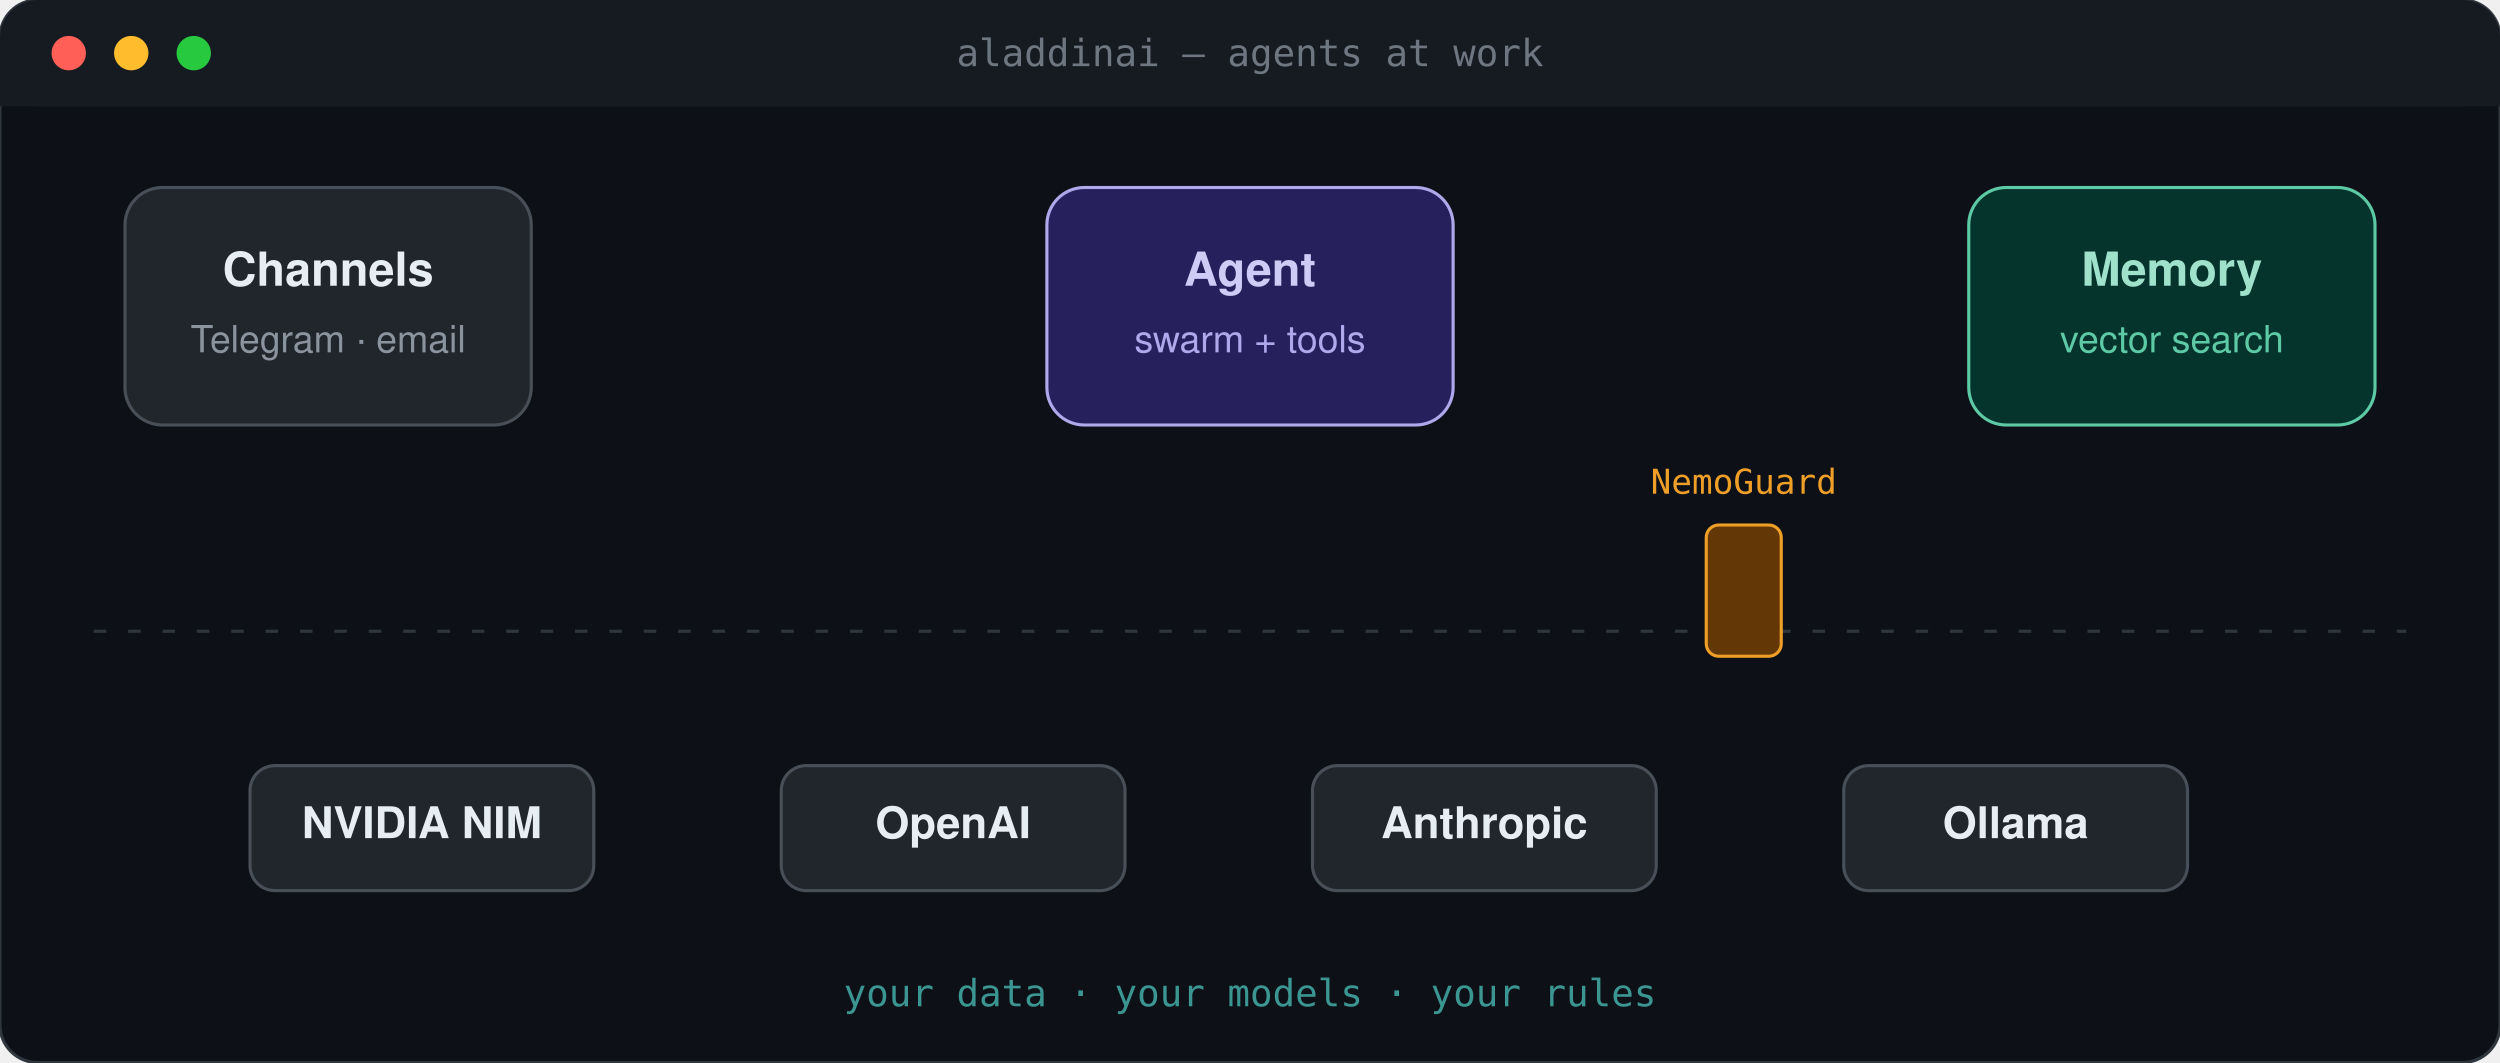
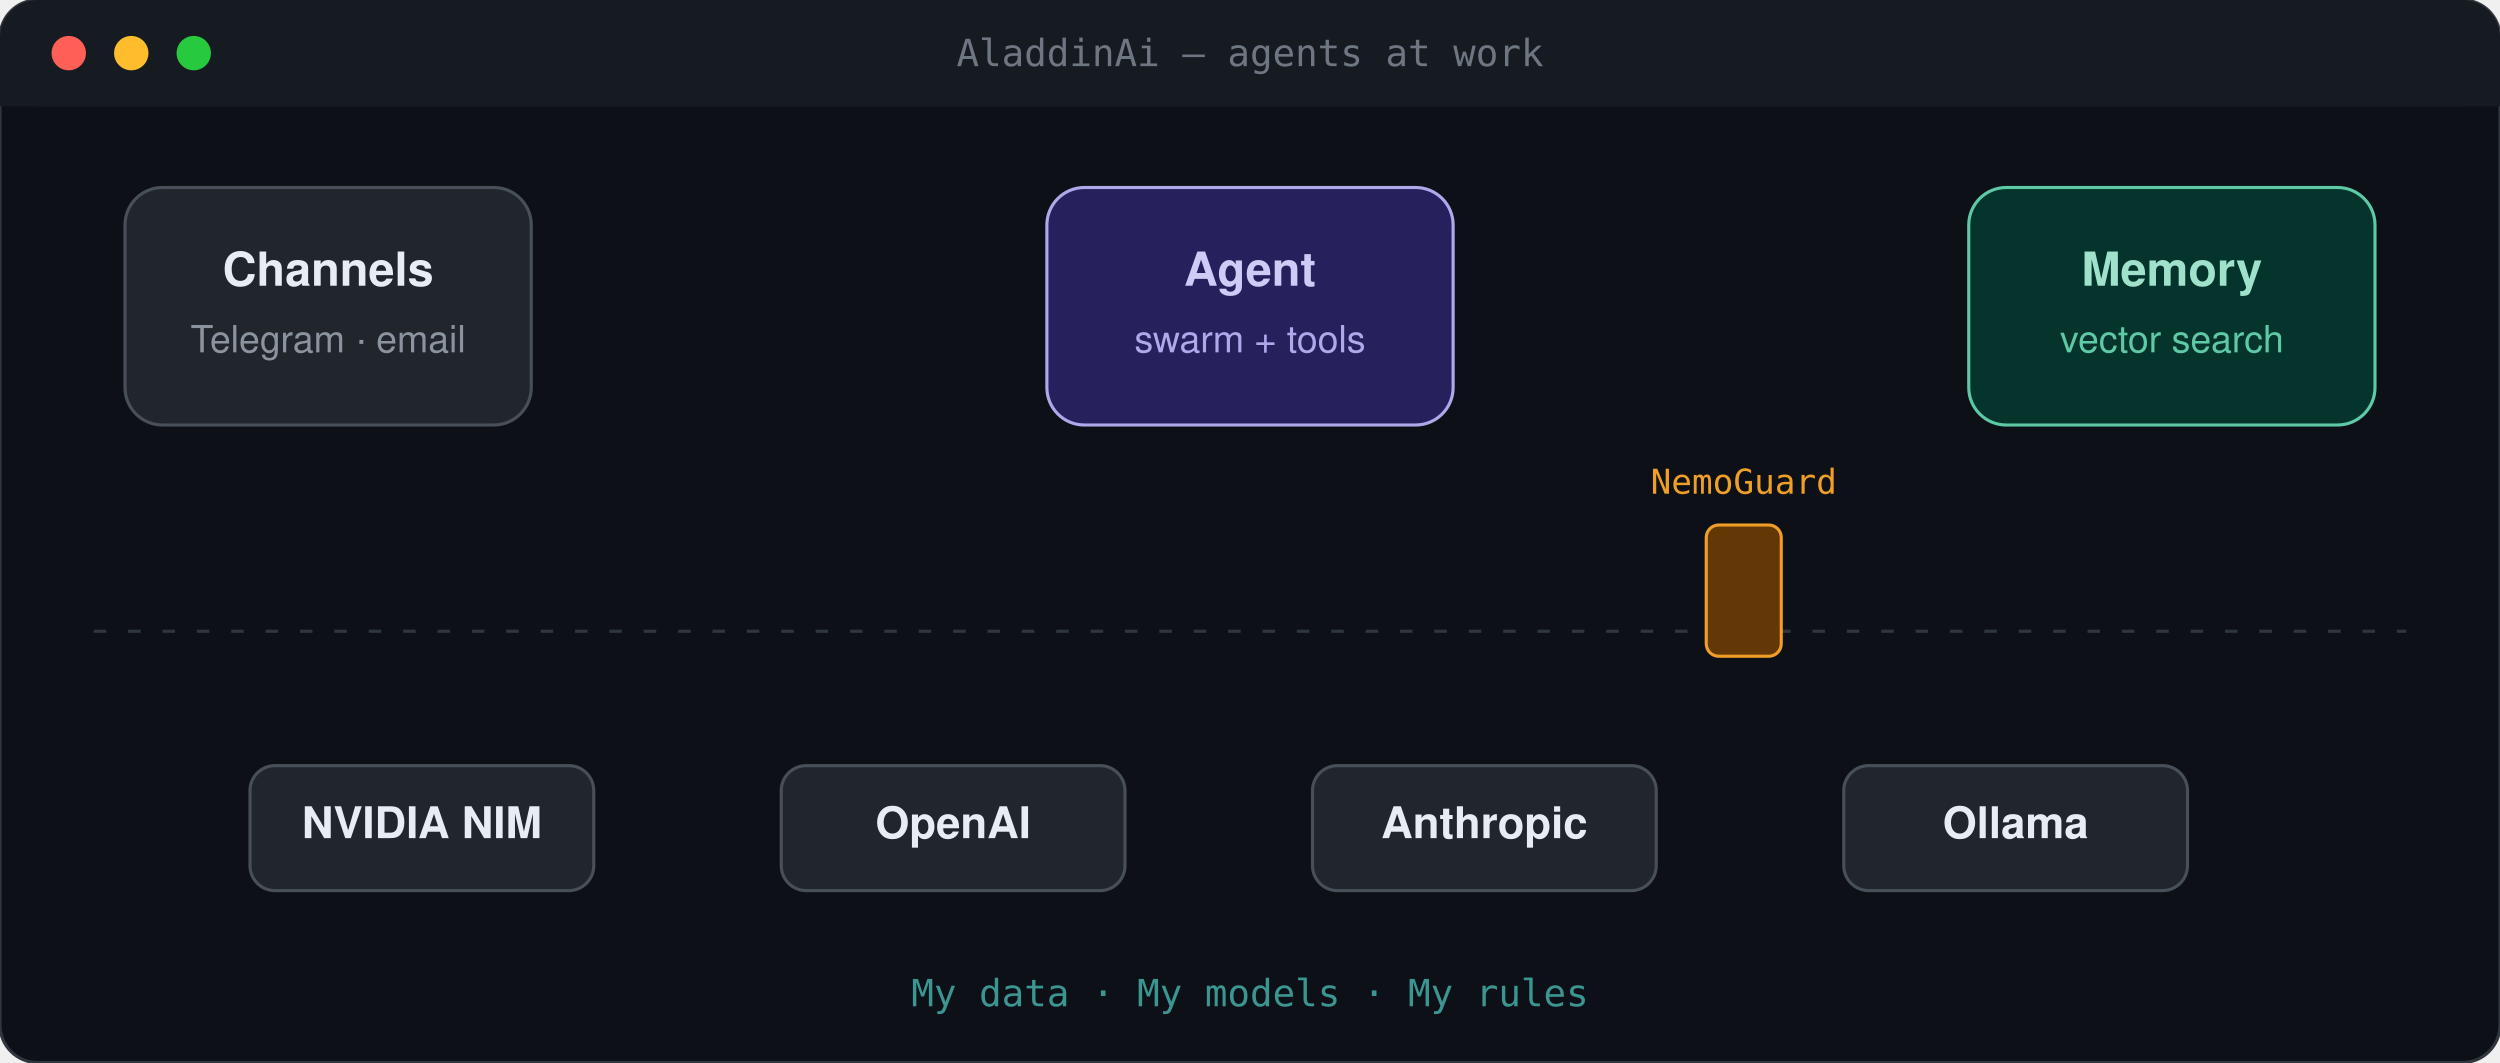
<svg xmlns="http://www.w3.org/2000/svg" viewBox="0 0 800 340" width="800" height="340" role="img" aria-label="AladdinAI agents at work">
  <rect width="800" height="340" rx="12" fill="#0d1117" stroke="#30363d" />
  <rect width="800" height="34" rx="12" fill="#161b22" />
  <rect y="22" width="800" height="12" fill="#161b22" />
  <circle cx="22" cy="17" r="5.5" fill="#ff5f56" />
  <circle cx="42" cy="17" r="5.5" fill="#ffbd2e" />
  <circle cx="62" cy="17" r="5.5" fill="#27c93f" />
-   <text x="400" y="17" text-anchor="middle" dominant-baseline="central" font-family="ui-monospace,SFMono-Regular,Menlo,monospace" font-size="12" fill="#6e7681">aladdinai — agents at work</text>
+   <text x="400" y="17" text-anchor="middle" dominant-baseline="central" font-family="ui-monospace,SFMono-Regular,Menlo,monospace" font-size="12" fill="#6e7681">AladdinAi — agents at work</text>
  <line x1="30" y1="202" x2="770" y2="202" stroke="#30363d" stroke-width="1" stroke-dasharray="4 7" />
  <rect x="40" y="60" width="130" height="76" rx="12" fill="#21262d" stroke="#484f58" />
  <text x="105" y="88" text-anchor="middle" dominant-baseline="central" font-family="-apple-system,Segoe UI,Helvetica,Arial,sans-serif" font-size="15" font-weight="600" fill="#e6edf3">Channels</text>
  <text x="105" y="110" text-anchor="middle" dominant-baseline="central" font-family="-apple-system,Segoe UI,Helvetica,Arial,sans-serif" font-size="12" fill="#8b949e">Telegram · email</text>
  <rect x="335" y="60" width="130" height="76" rx="12" fill="#26215c" stroke="#afa9ec" />
  <text x="400" y="88" text-anchor="middle" dominant-baseline="central" font-family="-apple-system,Segoe UI,Helvetica,Arial,sans-serif" font-size="15" font-weight="600" fill="#cecbf6">Agent</text>
  <text x="400" y="110" text-anchor="middle" dominant-baseline="central" font-family="-apple-system,Segoe UI,Helvetica,Arial,sans-serif" font-size="12" fill="#afa9ec">swarm + tools</text>
  <rect x="630" y="60" width="130" height="76" rx="12" fill="#04342c" stroke="#5dcaa5" />
  <text x="695" y="88" text-anchor="middle" dominant-baseline="central" font-family="-apple-system,Segoe UI,Helvetica,Arial,sans-serif" font-size="15" font-weight="600" fill="#9fe1cb">Memory</text>
  <text x="695" y="110" text-anchor="middle" dominant-baseline="central" font-family="-apple-system,Segoe UI,Helvetica,Arial,sans-serif" font-size="12" fill="#5dcaa5">vector search</text>
  <rect x="546" y="168" width="24" height="42" rx="4" fill="#633806" stroke="#ef9f27">
    <animate attributeName="opacity" values="1;.55;1" dur="2.4s" repeatCount="indefinite" />
  </rect>
  <text x="558" y="158" text-anchor="middle" font-family="ui-monospace,SFMono-Regular,Menlo,monospace" font-size="11" fill="#ef9f27">NemoGuard</text>
  <rect x="80" y="245" width="110" height="40" rx="8" fill="#21262d" stroke="#484f58" />
  <text x="135" y="265" text-anchor="middle" dominant-baseline="central" font-family="-apple-system,Segoe UI,Helvetica,Arial,sans-serif" font-size="14" font-weight="600" fill="#e6edf3">NVIDIA NIM</text>
  <rect x="250" y="245" width="110" height="40" rx="8" fill="#21262d" stroke="#484f58" />
  <text x="305" y="265" text-anchor="middle" dominant-baseline="central" font-family="-apple-system,Segoe UI,Helvetica,Arial,sans-serif" font-size="14" font-weight="600" fill="#e6edf3">OpenAI</text>
  <rect x="420" y="245" width="110" height="40" rx="8" fill="#21262d" stroke="#484f58" />
  <text x="475" y="265" text-anchor="middle" dominant-baseline="central" font-family="-apple-system,Segoe UI,Helvetica,Arial,sans-serif" font-size="14" font-weight="600" fill="#e6edf3">Anthropic</text>
  <rect x="590" y="245" width="110" height="40" rx="8" fill="#21262d" stroke="#484f58" />
  <text x="645" y="265" text-anchor="middle" dominant-baseline="central" font-family="-apple-system,Segoe UI,Helvetica,Arial,sans-serif" font-size="14" font-weight="600" fill="#e6edf3">Ollama</text>
  <rect x="80" y="245" width="110" height="40" rx="8" fill="none" stroke="#4ecdc4" stroke-width="2" opacity="0">
    <animate attributeName="opacity" calcMode="discrete" keyTimes="0;0.112;0.151;0.252;0.267;0.339;0.354;0.454;0.482;0.534;0.582;0.641;0.681;0.905;1" values="0;0;0;0;1;0;0;0;0;0;0;0;0;0;0" dur="12.574s" repeatCount="indefinite" begin="0s" />
  </rect>
  <rect x="250" y="245" width="110" height="40" rx="8" fill="none" stroke="#4ecdc4" stroke-width="2" opacity="0">
    <animate attributeName="opacity" calcMode="discrete" keyTimes="0;0.129;0.175;0.216;0.231;0.314;0.328;0.37;0.402;0.462;0.517;0.586;0.632;0.89;1" values="0;0;0;0;1;0;0;0;0;0;0;0;0;0;0" dur="10.888s" repeatCount="indefinite" begin="-2.8s" />
  </rect>
  <rect x="420" y="245" width="110" height="40" rx="8" fill="none" stroke="#4ecdc4" stroke-width="2" opacity="0">
    <animate attributeName="opacity" calcMode="discrete" keyTimes="0;0.13;0.176;0.209;0.23;0.313;0.333;0.366;0.399;0.459;0.515;0.584;0.63;0.889;1" values="0;0;0;0;1;0;0;0;0;0;0;0;0;0;0" dur="10.831s" repeatCount="indefinite" begin="-5.6s" />
  </rect>
  <rect x="590" y="245" width="110" height="40" rx="8" fill="none" stroke="#4ecdc4" stroke-width="2" opacity="0">
    <animate attributeName="opacity" calcMode="discrete" keyTimes="0;0.114;0.154;0.249;0.263;0.336;0.35;0.444;0.473;0.526;0.575;0.635;0.675;0.903;1" values="0;0;0;0;1;0;0;0;0;0;0;0;0;0;0" dur="12.355s" repeatCount="indefinite" begin="-8.4s" />
  </rect>
  <g>
    <animateMotion path="M105,200 L400,200 L135,200 L135,240 L135,200 L400,200 L538,200 L695,200 L105,200" calcMode="linear" keyPoints="0;0.165;0.165;0.313;0.335;0.335;0.357;0.506;0.506;0.583;0.583;0.67;0.67;1;1" keyTimes="0;0.112;0.151;0.252;0.267;0.339;0.354;0.454;0.482;0.534;0.582;0.641;0.681;0.905;1" dur="12.574s" repeatCount="indefinite" begin="0s" />
    <g opacity="0">
      <animate attributeName="opacity" calcMode="discrete" keyTimes="0;0.112;0.151;0.252;0.267;0.339;0.354;0.454;0.482;0.534;0.582;0.641;0.681;0.905;1" values="1;0;1;1;0;1;1;0;1;0;1;0;1;0;0" dur="12.574s" repeatCount="indefinite" begin="0s" />
      <line x1="-4" y1="-10" x2="-4" y2="0" stroke="#7f77dd" stroke-width="3" stroke-linecap="round">
        <animate attributeName="x2" values="-10;2;-10" dur=".3s" repeatCount="indefinite" />
      </line>
      <line x1="4" y1="-10" x2="4" y2="0" stroke="#7f77dd" stroke-width="3" stroke-linecap="round">
        <animate attributeName="x2" values="10;-2;10" dur=".3s" repeatCount="indefinite" />
      </line>
      <g>
        <animateTransform attributeName="transform" type="translate" values="0 0;0 -3;0 0" dur=".3s" repeatCount="indefinite" />
        <line x1="0" y1="-30" x2="0" y2="-35" stroke="#7f77dd" stroke-width="1.5" />
        <circle cx="0" cy="-37" r="2" fill="#4ecdc4" />
        <rect x="-11" y="-30" width="22" height="20" rx="8" fill="#7f77dd" stroke="#0d1117" stroke-width="1.2" />
        <circle cx="-5" cy="-21" r="3.6" fill="#fff" />
        <circle cx="5" cy="-21" r="3.6" fill="#fff" />
        <circle cx="-4.2" cy="-21" r="1.7" fill="#111" />
        <circle cx="5.8" cy="-21" r="1.7" fill="#111" />
      </g>
    </g>
    <g opacity="0">
      <animate attributeName="opacity" calcMode="discrete" keyTimes="0;0.112;0.151;0.252;0.267;0.339;0.354;0.454;0.482;0.534;0.582;0.641;0.681;0.905;1" values="0;1;0;0;1;0;0;1;0;1;0;1;0;1;1" dur="12.574s" repeatCount="indefinite" begin="0s" />
      <line x1="-4" y1="-10" x2="-4" y2="0" stroke="#7f77dd" stroke-width="3" stroke-linecap="round" />
      <line x1="4" y1="-10" x2="4" y2="0" stroke="#7f77dd" stroke-width="3" stroke-linecap="round" />
      <g>
        <animateTransform attributeName="transform" type="translate" values="0 0;0 -1.5;0 0" dur="1.4s" repeatCount="indefinite" />
        <line x1="0" y1="-30" x2="0" y2="-35" stroke="#7f77dd" stroke-width="1.5" />
        <circle cx="0" cy="-37" r="2" fill="#4ecdc4" />
        <rect x="-11" y="-30" width="22" height="20" rx="8" fill="#7f77dd" stroke="#0d1117" stroke-width="1.2" />
        <circle cx="-5" cy="-21" r="3.6" fill="#fff" />
        <circle cx="5" cy="-21" r="3.6" fill="#fff" />
        <circle cx="-4.2" cy="-21" r="1.7" fill="#111" />
        <circle cx="5.8" cy="-21" r="1.7" fill="#111" />
      </g>
    </g>
    <g opacity="0">
      <animate attributeName="opacity" calcMode="discrete" keyTimes="0;0.112;0.151;0.252;0.267;0.339;0.354;0.454;0.482;0.534;0.582;0.641;0.681;0.905;1" values="1;0;0;0;0;0;0;0;0;0;0;0;0;0;0" dur="12.574s" repeatCount="indefinite" begin="0s" />
      <rect x="-24" y="-60" width="48" height="17" rx="8.5" fill="#f4c0d1" />
      <text x="0" y="-51" text-anchor="middle" dominant-baseline="central" font-family="-apple-system,Segoe UI,Helvetica,Arial,sans-serif" font-size="11" fill="#72243e">msg</text>
    </g>
    <g opacity="0">
      <animate attributeName="opacity" calcMode="discrete" keyTimes="0;0.112;0.151;0.252;0.267;0.339;0.354;0.454;0.482;0.534;0.582;0.641;0.681;0.905;1" values="0;1;1;1;0;0;0;0;0;0;0;0;0;0;0" dur="12.574s" repeatCount="indefinite" begin="0s" />
      <rect x="-24" y="-60" width="48" height="17" rx="8.5" fill="#fac775" />
      <text x="0" y="-51" text-anchor="middle" dominant-baseline="central" font-family="-apple-system,Segoe UI,Helvetica,Arial,sans-serif" font-size="11" fill="#633806">prompt</text>
    </g>
    <g opacity="0">
      <animate attributeName="opacity" calcMode="discrete" keyTimes="0;0.112;0.151;0.252;0.267;0.339;0.354;0.454;0.482;0.534;0.582;0.641;0.681;0.905;1" values="0;0;0;0;1;1;1;0;0;0;0;0;0;0;0" dur="12.574s" repeatCount="indefinite" begin="0s" />
      <rect x="-24" y="-60" width="48" height="17" rx="8.5" fill="#b5d4f4" />
      <text x="0" y="-51" text-anchor="middle" dominant-baseline="central" font-family="-apple-system,Segoe UI,Helvetica,Arial,sans-serif" font-size="11" fill="#0c447c">reply</text>
    </g>
    <g opacity="0">
      <animate attributeName="opacity" calcMode="discrete" keyTimes="0;0.112;0.151;0.252;0.267;0.339;0.354;0.454;0.482;0.534;0.582;0.641;0.681;0.905;1" values="0;0;0;0;0;0;0;1;1;1;1;0;0;0;0" dur="12.574s" repeatCount="indefinite" begin="0s" />
      <rect x="-24" y="-60" width="48" height="17" rx="8.5" fill="#9fe1cb" />
      <text x="0" y="-51" text-anchor="middle" dominant-baseline="central" font-family="-apple-system,Segoe UI,Helvetica,Arial,sans-serif" font-size="11" fill="#085041">fact</text>
    </g>
  </g>
  <g>
    <animateMotion path="M105,207 L400,207 L305,207 L305,240 L305,207 L400,207 L538,207 L695,207 L105,207" calcMode="linear" keyPoints="0;0.205;0.205;0.272;0.295;0.295;0.318;0.384;0.384;0.48;0.48;0.589;0.589;1;1" keyTimes="0;0.129;0.175;0.216;0.231;0.314;0.328;0.37;0.402;0.462;0.517;0.586;0.632;0.89;1" dur="10.888s" repeatCount="indefinite" begin="-2.8s" />
    <g opacity="0">
      <animate attributeName="opacity" calcMode="discrete" keyTimes="0;0.129;0.175;0.216;0.231;0.314;0.328;0.37;0.402;0.462;0.517;0.586;0.632;0.89;1" values="1;0;1;1;0;1;1;0;1;0;1;0;1;0;0" dur="10.888s" repeatCount="indefinite" begin="-2.8s" />
      <line x1="-4" y1="-10" x2="-4" y2="0" stroke="#f0997b" stroke-width="3" stroke-linecap="round">
        <animate attributeName="x2" values="-10;2;-10" dur=".3s" repeatCount="indefinite" />
      </line>
      <line x1="4" y1="-10" x2="4" y2="0" stroke="#f0997b" stroke-width="3" stroke-linecap="round">
        <animate attributeName="x2" values="10;-2;10" dur=".3s" repeatCount="indefinite" />
      </line>
      <g>
        <animateTransform attributeName="transform" type="translate" values="0 0;0 -3;0 0" dur=".3s" repeatCount="indefinite" />
        <line x1="0" y1="-30" x2="0" y2="-35" stroke="#f0997b" stroke-width="1.5" />
        <circle cx="0" cy="-37" r="2" fill="#4ecdc4" />
        <rect x="-11" y="-30" width="22" height="20" rx="8" fill="#f0997b" stroke="#0d1117" stroke-width="1.2" />
        <circle cx="-5" cy="-21" r="3.6" fill="#fff" />
        <circle cx="5" cy="-21" r="3.6" fill="#fff" />
        <circle cx="-4.2" cy="-21" r="1.7" fill="#111" />
        <circle cx="5.8" cy="-21" r="1.7" fill="#111" />
      </g>
    </g>
    <g opacity="0">
      <animate attributeName="opacity" calcMode="discrete" keyTimes="0;0.129;0.175;0.216;0.231;0.314;0.328;0.37;0.402;0.462;0.517;0.586;0.632;0.89;1" values="0;1;0;0;1;0;0;1;0;1;0;1;0;1;1" dur="10.888s" repeatCount="indefinite" begin="-2.8s" />
      <line x1="-4" y1="-10" x2="-4" y2="0" stroke="#f0997b" stroke-width="3" stroke-linecap="round" />
      <line x1="4" y1="-10" x2="4" y2="0" stroke="#f0997b" stroke-width="3" stroke-linecap="round" />
      <g>
        <animateTransform attributeName="transform" type="translate" values="0 0;0 -1.5;0 0" dur="1.4s" repeatCount="indefinite" />
        <line x1="0" y1="-30" x2="0" y2="-35" stroke="#f0997b" stroke-width="1.5" />
        <circle cx="0" cy="-37" r="2" fill="#4ecdc4" />
        <rect x="-11" y="-30" width="22" height="20" rx="8" fill="#f0997b" stroke="#0d1117" stroke-width="1.2" />
        <circle cx="-5" cy="-21" r="3.6" fill="#fff" />
        <circle cx="5" cy="-21" r="3.6" fill="#fff" />
        <circle cx="-4.2" cy="-21" r="1.7" fill="#111" />
        <circle cx="5.8" cy="-21" r="1.7" fill="#111" />
      </g>
    </g>
    <g opacity="0">
      <animate attributeName="opacity" calcMode="discrete" keyTimes="0;0.129;0.175;0.216;0.231;0.314;0.328;0.37;0.402;0.462;0.517;0.586;0.632;0.89;1" values="1;0;0;0;0;0;0;0;0;0;0;0;0;0;0" dur="10.888s" repeatCount="indefinite" begin="-2.8s" />
      <rect x="-24" y="-60" width="48" height="17" rx="8.5" fill="#f4c0d1" />
      <text x="0" y="-51" text-anchor="middle" dominant-baseline="central" font-family="-apple-system,Segoe UI,Helvetica,Arial,sans-serif" font-size="11" fill="#72243e">msg</text>
    </g>
    <g opacity="0">
      <animate attributeName="opacity" calcMode="discrete" keyTimes="0;0.129;0.175;0.216;0.231;0.314;0.328;0.37;0.402;0.462;0.517;0.586;0.632;0.89;1" values="0;1;1;1;0;0;0;0;0;0;0;0;0;0;0" dur="10.888s" repeatCount="indefinite" begin="-2.8s" />
      <rect x="-24" y="-60" width="48" height="17" rx="8.5" fill="#fac775" />
      <text x="0" y="-51" text-anchor="middle" dominant-baseline="central" font-family="-apple-system,Segoe UI,Helvetica,Arial,sans-serif" font-size="11" fill="#633806">prompt</text>
    </g>
    <g opacity="0">
      <animate attributeName="opacity" calcMode="discrete" keyTimes="0;0.129;0.175;0.216;0.231;0.314;0.328;0.37;0.402;0.462;0.517;0.586;0.632;0.89;1" values="0;0;0;0;1;1;1;0;0;0;0;0;0;0;0" dur="10.888s" repeatCount="indefinite" begin="-2.8s" />
      <rect x="-24" y="-60" width="48" height="17" rx="8.5" fill="#b5d4f4" />
      <text x="0" y="-51" text-anchor="middle" dominant-baseline="central" font-family="-apple-system,Segoe UI,Helvetica,Arial,sans-serif" font-size="11" fill="#0c447c">reply</text>
    </g>
    <g opacity="0">
      <animate attributeName="opacity" calcMode="discrete" keyTimes="0;0.129;0.175;0.216;0.231;0.314;0.328;0.37;0.402;0.462;0.517;0.586;0.632;0.89;1" values="0;0;0;0;0;0;0;1;1;1;1;0;0;0;0" dur="10.888s" repeatCount="indefinite" begin="-2.8s" />
      <rect x="-24" y="-60" width="48" height="17" rx="8.5" fill="#9fe1cb" />
      <text x="0" y="-51" text-anchor="middle" dominant-baseline="central" font-family="-apple-system,Segoe UI,Helvetica,Arial,sans-serif" font-size="11" fill="#085041">fact</text>
    </g>
  </g>
  <g>
    <animateMotion path="M105,193 L400,193 L475,193 L475,240 L475,193 L400,193 L538,193 L695,193 L105,193" calcMode="linear" keyPoints="0;0.207;0.207;0.26;0.293;0.293;0.326;0.379;0.379;0.475;0.475;0.586;0.586;1;1" keyTimes="0;0.13;0.176;0.209;0.23;0.313;0.333;0.366;0.399;0.459;0.515;0.584;0.63;0.889;1" dur="10.831s" repeatCount="indefinite" begin="-5.6s" />
    <g opacity="0">
      <animate attributeName="opacity" calcMode="discrete" keyTimes="0;0.13;0.176;0.209;0.23;0.313;0.333;0.366;0.399;0.459;0.515;0.584;0.63;0.889;1" values="1;0;1;1;0;1;1;0;1;0;1;0;1;0;0" dur="10.831s" repeatCount="indefinite" begin="-5.6s" />
      <line x1="-4" y1="-10" x2="-4" y2="0" stroke="#4ecdc4" stroke-width="3" stroke-linecap="round">
        <animate attributeName="x2" values="-10;2;-10" dur=".3s" repeatCount="indefinite" />
      </line>
      <line x1="4" y1="-10" x2="4" y2="0" stroke="#4ecdc4" stroke-width="3" stroke-linecap="round">
        <animate attributeName="x2" values="10;-2;10" dur=".3s" repeatCount="indefinite" />
      </line>
      <g>
        <animateTransform attributeName="transform" type="translate" values="0 0;0 -3;0 0" dur=".3s" repeatCount="indefinite" />
        <line x1="0" y1="-30" x2="0" y2="-35" stroke="#4ecdc4" stroke-width="1.5" />
        <circle cx="0" cy="-37" r="2" fill="#4ecdc4" />
        <rect x="-11" y="-30" width="22" height="20" rx="8" fill="#4ecdc4" stroke="#0d1117" stroke-width="1.2" />
        <circle cx="-5" cy="-21" r="3.6" fill="#fff" />
        <circle cx="5" cy="-21" r="3.6" fill="#fff" />
        <circle cx="-4.2" cy="-21" r="1.7" fill="#111" />
        <circle cx="5.8" cy="-21" r="1.7" fill="#111" />
      </g>
    </g>
    <g opacity="0">
      <animate attributeName="opacity" calcMode="discrete" keyTimes="0;0.13;0.176;0.209;0.23;0.313;0.333;0.366;0.399;0.459;0.515;0.584;0.63;0.889;1" values="0;1;0;0;1;0;0;1;0;1;0;1;0;1;1" dur="10.831s" repeatCount="indefinite" begin="-5.6s" />
      <line x1="-4" y1="-10" x2="-4" y2="0" stroke="#4ecdc4" stroke-width="3" stroke-linecap="round" />
      <line x1="4" y1="-10" x2="4" y2="0" stroke="#4ecdc4" stroke-width="3" stroke-linecap="round" />
      <g>
        <animateTransform attributeName="transform" type="translate" values="0 0;0 -1.5;0 0" dur="1.4s" repeatCount="indefinite" />
        <line x1="0" y1="-30" x2="0" y2="-35" stroke="#4ecdc4" stroke-width="1.5" />
        <circle cx="0" cy="-37" r="2" fill="#4ecdc4" />
        <rect x="-11" y="-30" width="22" height="20" rx="8" fill="#4ecdc4" stroke="#0d1117" stroke-width="1.2" />
        <circle cx="-5" cy="-21" r="3.6" fill="#fff" />
        <circle cx="5" cy="-21" r="3.6" fill="#fff" />
        <circle cx="-4.2" cy="-21" r="1.7" fill="#111" />
        <circle cx="5.8" cy="-21" r="1.7" fill="#111" />
      </g>
    </g>
    <g opacity="0">
      <animate attributeName="opacity" calcMode="discrete" keyTimes="0;0.13;0.176;0.209;0.23;0.313;0.333;0.366;0.399;0.459;0.515;0.584;0.63;0.889;1" values="1;0;0;0;0;0;0;0;0;0;0;0;0;0;0" dur="10.831s" repeatCount="indefinite" begin="-5.6s" />
      <rect x="-24" y="-60" width="48" height="17" rx="8.5" fill="#f4c0d1" />
      <text x="0" y="-51" text-anchor="middle" dominant-baseline="central" font-family="-apple-system,Segoe UI,Helvetica,Arial,sans-serif" font-size="11" fill="#72243e">msg</text>
    </g>
    <g opacity="0">
      <animate attributeName="opacity" calcMode="discrete" keyTimes="0;0.13;0.176;0.209;0.23;0.313;0.333;0.366;0.399;0.459;0.515;0.584;0.63;0.889;1" values="0;1;1;1;0;0;0;0;0;0;0;0;0;0;0" dur="10.831s" repeatCount="indefinite" begin="-5.6s" />
      <rect x="-24" y="-60" width="48" height="17" rx="8.5" fill="#fac775" />
      <text x="0" y="-51" text-anchor="middle" dominant-baseline="central" font-family="-apple-system,Segoe UI,Helvetica,Arial,sans-serif" font-size="11" fill="#633806">prompt</text>
    </g>
    <g opacity="0">
      <animate attributeName="opacity" calcMode="discrete" keyTimes="0;0.13;0.176;0.209;0.23;0.313;0.333;0.366;0.399;0.459;0.515;0.584;0.63;0.889;1" values="0;0;0;0;1;1;1;0;0;0;0;0;0;0;0" dur="10.831s" repeatCount="indefinite" begin="-5.6s" />
      <rect x="-24" y="-60" width="48" height="17" rx="8.5" fill="#b5d4f4" />
      <text x="0" y="-51" text-anchor="middle" dominant-baseline="central" font-family="-apple-system,Segoe UI,Helvetica,Arial,sans-serif" font-size="11" fill="#0c447c">reply</text>
    </g>
    <g opacity="0">
      <animate attributeName="opacity" calcMode="discrete" keyTimes="0;0.13;0.176;0.209;0.23;0.313;0.333;0.366;0.399;0.459;0.515;0.584;0.63;0.889;1" values="0;0;0;0;0;0;0;1;1;1;1;0;0;0;0" dur="10.831s" repeatCount="indefinite" begin="-5.6s" />
      <rect x="-24" y="-60" width="48" height="17" rx="8.5" fill="#9fe1cb" />
      <text x="0" y="-51" text-anchor="middle" dominant-baseline="central" font-family="-apple-system,Segoe UI,Helvetica,Arial,sans-serif" font-size="11" fill="#085041">fact</text>
    </g>
  </g>
  <g>
    <animateMotion path="M105,203 L400,203 L645,203 L645,240 L645,203 L400,203 L538,203 L695,203 L105,203" calcMode="linear" keyPoints="0;0.169;0.169;0.31;0.331;0.331;0.352;0.492;0.492;0.572;0.572;0.662;0.662;1;1" keyTimes="0;0.114;0.154;0.249;0.263;0.336;0.35;0.444;0.473;0.526;0.575;0.635;0.675;0.903;1" dur="12.355s" repeatCount="indefinite" begin="-8.4s" />
    <g opacity="0">
      <animate attributeName="opacity" calcMode="discrete" keyTimes="0;0.114;0.154;0.249;0.263;0.336;0.35;0.444;0.473;0.526;0.575;0.635;0.675;0.903;1" values="1;0;1;1;0;1;1;0;1;0;1;0;1;0;0" dur="12.355s" repeatCount="indefinite" begin="-8.4s" />
      <line x1="-4" y1="-10" x2="-4" y2="0" stroke="#ed93b1" stroke-width="3" stroke-linecap="round">
        <animate attributeName="x2" values="-10;2;-10" dur=".3s" repeatCount="indefinite" />
      </line>
      <line x1="4" y1="-10" x2="4" y2="0" stroke="#ed93b1" stroke-width="3" stroke-linecap="round">
        <animate attributeName="x2" values="10;-2;10" dur=".3s" repeatCount="indefinite" />
      </line>
      <g>
        <animateTransform attributeName="transform" type="translate" values="0 0;0 -3;0 0" dur=".3s" repeatCount="indefinite" />
        <line x1="0" y1="-30" x2="0" y2="-35" stroke="#ed93b1" stroke-width="1.5" />
        <circle cx="0" cy="-37" r="2" fill="#4ecdc4" />
        <rect x="-11" y="-30" width="22" height="20" rx="8" fill="#ed93b1" stroke="#0d1117" stroke-width="1.2" />
        <circle cx="-5" cy="-21" r="3.6" fill="#fff" />
        <circle cx="5" cy="-21" r="3.6" fill="#fff" />
        <circle cx="-4.2" cy="-21" r="1.7" fill="#111" />
        <circle cx="5.8" cy="-21" r="1.7" fill="#111" />
      </g>
    </g>
    <g opacity="0">
      <animate attributeName="opacity" calcMode="discrete" keyTimes="0;0.114;0.154;0.249;0.263;0.336;0.35;0.444;0.473;0.526;0.575;0.635;0.675;0.903;1" values="0;1;0;0;1;0;0;1;0;1;0;1;0;1;1" dur="12.355s" repeatCount="indefinite" begin="-8.4s" />
      <line x1="-4" y1="-10" x2="-4" y2="0" stroke="#ed93b1" stroke-width="3" stroke-linecap="round" />
      <line x1="4" y1="-10" x2="4" y2="0" stroke="#ed93b1" stroke-width="3" stroke-linecap="round" />
      <g>
        <animateTransform attributeName="transform" type="translate" values="0 0;0 -1.5;0 0" dur="1.4s" repeatCount="indefinite" />
        <line x1="0" y1="-30" x2="0" y2="-35" stroke="#ed93b1" stroke-width="1.5" />
        <circle cx="0" cy="-37" r="2" fill="#4ecdc4" />
        <rect x="-11" y="-30" width="22" height="20" rx="8" fill="#ed93b1" stroke="#0d1117" stroke-width="1.2" />
        <circle cx="-5" cy="-21" r="3.6" fill="#fff" />
        <circle cx="5" cy="-21" r="3.6" fill="#fff" />
        <circle cx="-4.2" cy="-21" r="1.7" fill="#111" />
        <circle cx="5.8" cy="-21" r="1.7" fill="#111" />
      </g>
    </g>
    <g opacity="0">
      <animate attributeName="opacity" calcMode="discrete" keyTimes="0;0.114;0.154;0.249;0.263;0.336;0.35;0.444;0.473;0.526;0.575;0.635;0.675;0.903;1" values="1;0;0;0;0;0;0;0;0;0;0;0;0;0;0" dur="12.355s" repeatCount="indefinite" begin="-8.4s" />
      <rect x="-24" y="-60" width="48" height="17" rx="8.5" fill="#f4c0d1" />
      <text x="0" y="-51" text-anchor="middle" dominant-baseline="central" font-family="-apple-system,Segoe UI,Helvetica,Arial,sans-serif" font-size="11" fill="#72243e">msg</text>
    </g>
    <g opacity="0">
      <animate attributeName="opacity" calcMode="discrete" keyTimes="0;0.114;0.154;0.249;0.263;0.336;0.35;0.444;0.473;0.526;0.575;0.635;0.675;0.903;1" values="0;1;1;1;0;0;0;0;0;0;0;0;0;0;0" dur="12.355s" repeatCount="indefinite" begin="-8.4s" />
      <rect x="-24" y="-60" width="48" height="17" rx="8.5" fill="#fac775" />
      <text x="0" y="-51" text-anchor="middle" dominant-baseline="central" font-family="-apple-system,Segoe UI,Helvetica,Arial,sans-serif" font-size="11" fill="#633806">prompt</text>
    </g>
    <g opacity="0">
      <animate attributeName="opacity" calcMode="discrete" keyTimes="0;0.114;0.154;0.249;0.263;0.336;0.35;0.444;0.473;0.526;0.575;0.635;0.675;0.903;1" values="0;0;0;0;1;1;1;0;0;0;0;0;0;0;0" dur="12.355s" repeatCount="indefinite" begin="-8.4s" />
      <rect x="-24" y="-60" width="48" height="17" rx="8.5" fill="#b5d4f4" />
      <text x="0" y="-51" text-anchor="middle" dominant-baseline="central" font-family="-apple-system,Segoe UI,Helvetica,Arial,sans-serif" font-size="11" fill="#0c447c">reply</text>
    </g>
    <g opacity="0">
      <animate attributeName="opacity" calcMode="discrete" keyTimes="0;0.114;0.154;0.249;0.263;0.336;0.35;0.444;0.473;0.526;0.575;0.635;0.675;0.903;1" values="0;0;0;0;0;0;0;1;1;1;1;0;0;0;0" dur="12.355s" repeatCount="indefinite" begin="-8.4s" />
      <rect x="-24" y="-60" width="48" height="17" rx="8.5" fill="#9fe1cb" />
      <text x="0" y="-51" text-anchor="middle" dominant-baseline="central" font-family="-apple-system,Segoe UI,Helvetica,Arial,sans-serif" font-size="11" fill="#085041">fact</text>
    </g>
  </g>
-   <text x="400" y="322" text-anchor="middle" font-family="ui-monospace,SFMono-Regular,Menlo,monospace" font-size="12" fill="#4ecdc4" opacity=".7">your data · your models · your rules</text>
+   <text x="400" y="322" text-anchor="middle" font-family="ui-monospace,SFMono-Regular,Menlo,monospace" font-size="12" fill="#4ecdc4" opacity=".7">My data · My models · My rules</text>
</svg>
